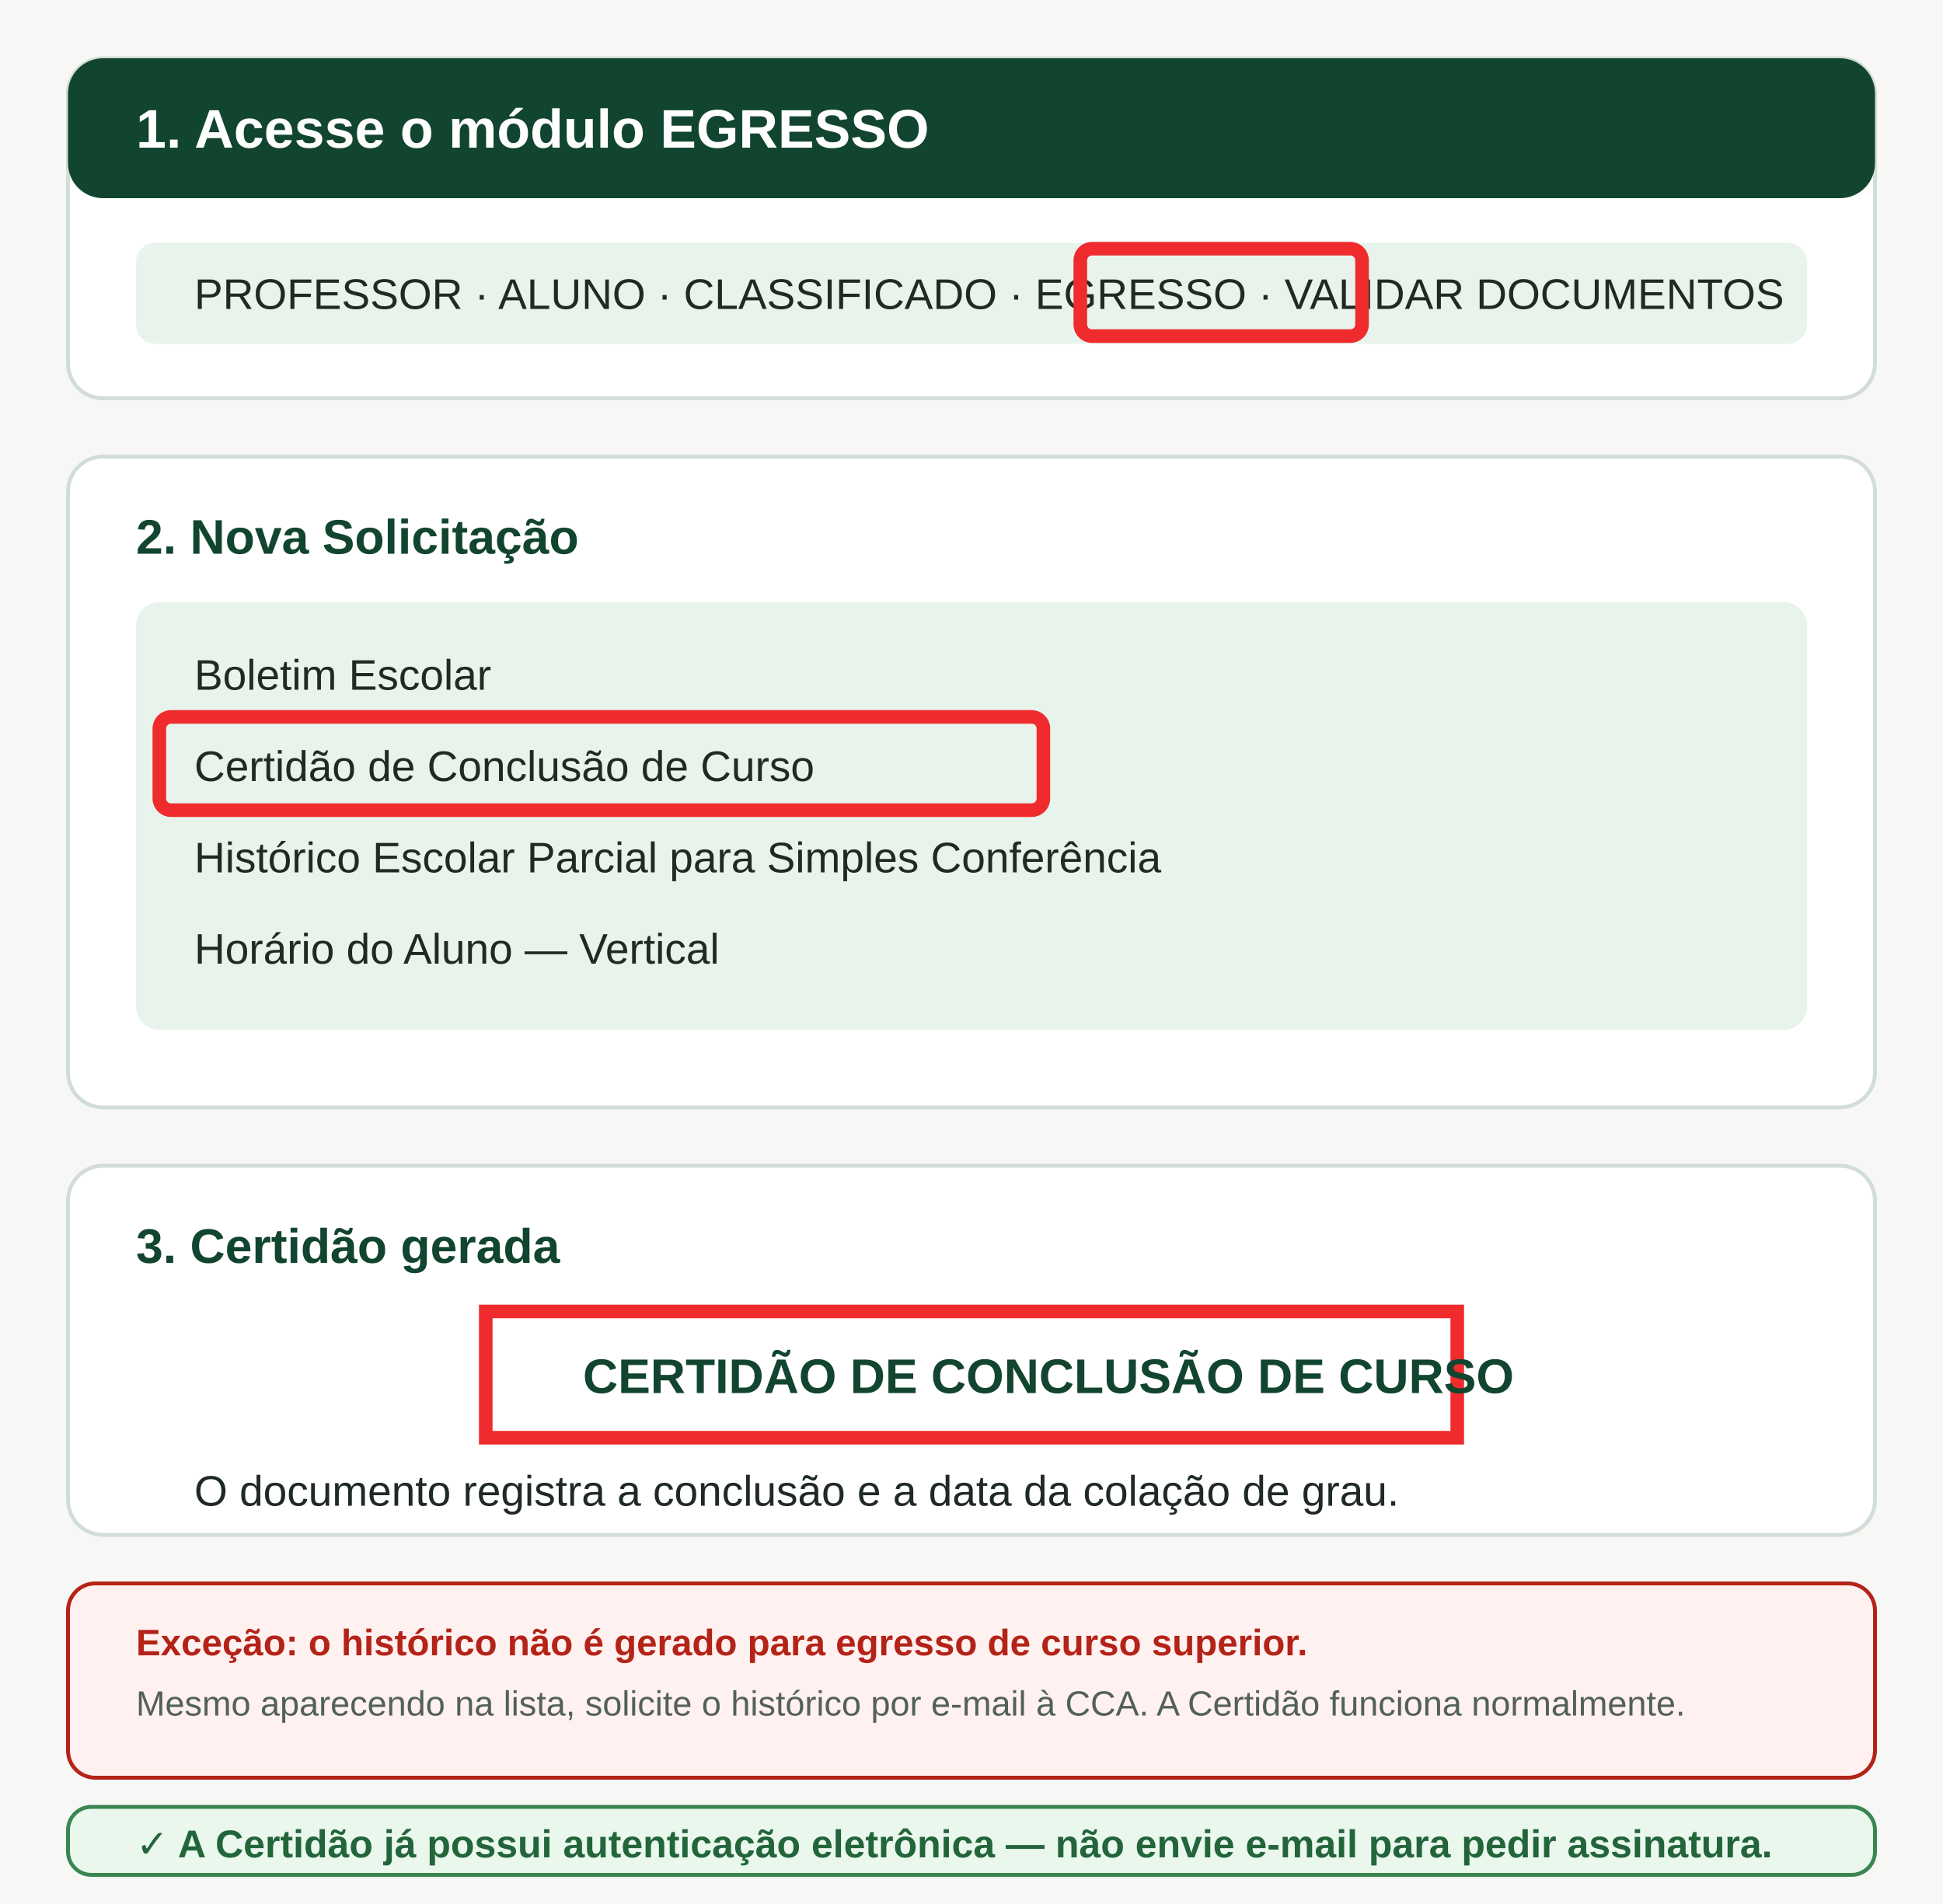
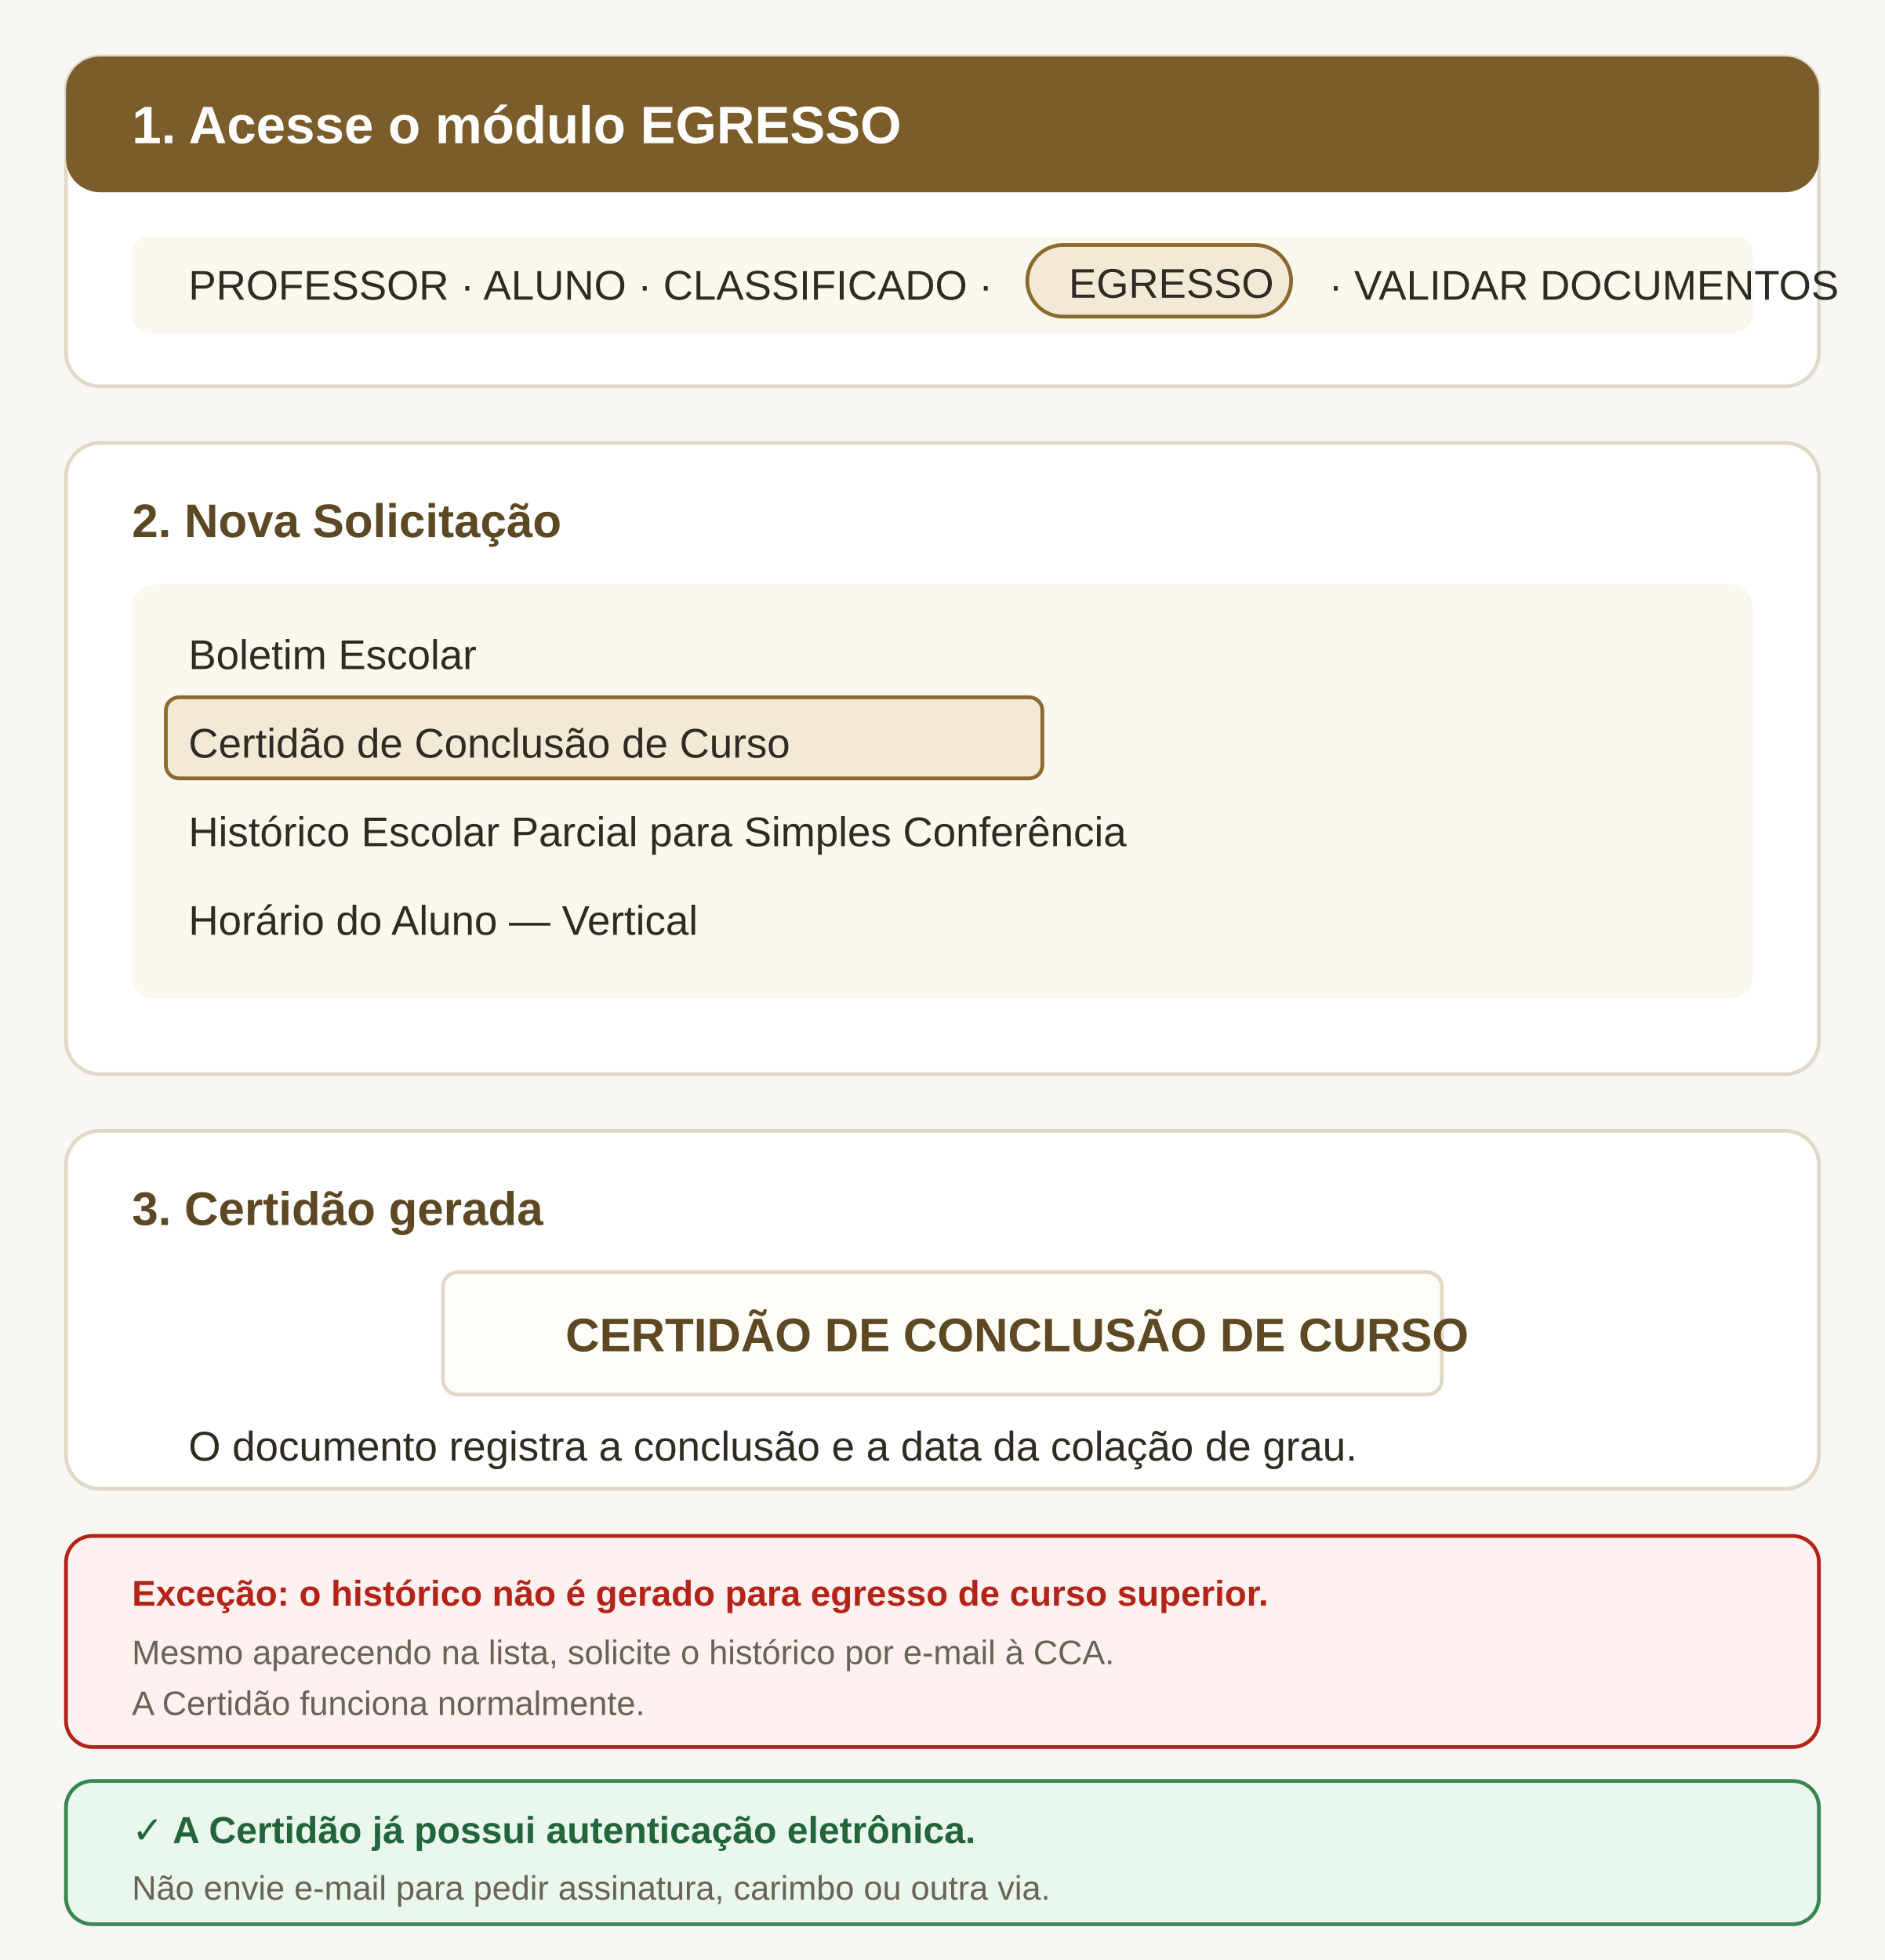
- <svg xmlns="http://www.w3.org/2000/svg" width="1000" height="980" viewBox="0 0 1000 980" role="img" aria-labelledby="t d">
-   <style>.bg{fill:#f7f8f6}.card{fill:#fff;stroke:#d3ddd7;stroke-width:2}.head{fill:#12452f}.soft{fill:#e8f3ec}.red{fill:none;stroke:#ef2b2d;stroke-width:7}.danger{fill:#fff1f0;stroke:#b42318;stroke-width:2}.green{fill:#e9f7ed;stroke:#398651;stroke-width:2}.h{font:700 28px Arial,sans-serif;fill:#fff}.t{font:700 25px Arial,sans-serif;fill:#12452f}.b{font:22px Arial,sans-serif;fill:#202a25}.s{font:18px Arial,sans-serif;fill:#526159}.alert{font:700 19px Arial,sans-serif;fill:#b42318}.ok{font:700 20px Arial,sans-serif;fill:#23653a}</style>
-   <rect class="bg" width="1000" height="980" />
+ <svg xmlns="http://www.w3.org/2000/svg" width="1000" height="1040" viewBox="0 0 1000 1040" role="img" aria-labelledby="t d">
+   <style>
+ .bg{fill:#f8f7f3}.card{fill:#fff;stroke:#e1d8c7;stroke-width:2}.head{fill:#7a5d2a}.soft{fill:#fbf8ef}.selected{fill:#f2ead7;stroke:#8a6a2f;stroke-width:2}.pill{fill:#f2ead7;stroke:#8a6a2f;stroke-width:2}.titlebox{fill:#fffdf8;stroke:#e1d8c7;stroke-width:2}.danger{fill:#fff1f0;stroke:#b42318;stroke-width:2}.green{fill:#e9f7ed;stroke:#398651;stroke-width:2}.h{font:700 28px Arial,sans-serif;fill:#fff}.t{font:700 25px Arial,sans-serif;fill:#5d4824}.b{font:22px Arial,sans-serif;fill:#2f2b22}.s{font:18px Arial,sans-serif;fill:#696257}.alert{font:700 19px Arial,sans-serif;fill:#b42318}.ok{font:700 20px Arial,sans-serif;fill:#23653a}
+ </style>
+   <rect class="bg" width="1000" height="1040" />
  <rect class="card" x="35" y="30" width="930" height="175" rx="18" />
  <rect class="head" x="35" y="30" width="930" height="72" rx="18" />
  <text class="h" x="70" y="76">1. Acesse o módulo EGRESSO</text>
  <rect class="soft" x="70" y="125" width="860" height="52" rx="10" />
-   <text class="b" x="100" y="159">PROFESSOR · ALUNO · CLASSIFICADO · EGRESSO · VALIDAR DOCUMENTOS</text>
-   <rect class="red" x="556" y="128" width="145" height="45" rx="6" />
+   <text class="b" x="100" y="159">PROFESSOR · ALUNO · CLASSIFICADO ·</text>
+   <rect class="pill" x="545" y="130" width="140" height="38" rx="19" />
+   <text class="b" x="567" y="158">EGRESSO</text>
+   <text class="b" x="705" y="159">· VALIDAR DOCUMENTOS</text>
  <rect class="card" x="35" y="235" width="930" height="335" rx="18" />
  <text class="t" x="70" y="285">2. Nova Solicitação</text>
  <rect class="soft" x="70" y="310" width="860" height="220" rx="12" />
  <text class="b" x="100" y="355">Boletim Escolar</text>
+   <rect class="selected" x="88" y="370" width="465" height="43" rx="7" />
  <text class="b" x="100" y="402">Certidão de Conclusão de Curso</text>
  <text class="b" x="100" y="449">Histórico Escolar Parcial para Simples Conferência</text>
  <text class="b" x="100" y="496">Horário do Aluno — Vertical</text>
-   <rect class="red" x="82" y="369" width="455" height="48" rx="6" />
  <rect class="card" x="35" y="600" width="930" height="190" rx="18" />
  <text class="t" x="70" y="650">3. Certidão gerada</text>
-   <rect class="red" x="250" y="675" width="500" height="65" />
+   <rect class="titlebox" x="235" y="675" width="530" height="65" rx="8" />
  <text class="t" x="300" y="717">CERTIDÃO DE CONCLUSÃO DE CURSO</text>
  <text class="b" x="100" y="775">O documento registra a conclusão e a data da colação de grau.</text>
-   <rect class="danger" x="35" y="815" width="930" height="100" rx="14" />
+   <rect class="danger" x="35" y="815" width="930" height="112" rx="14" />
  <text class="alert" x="70" y="852">Exceção: o histórico não é gerado para egresso de curso superior.</text>
-   <text class="s" x="70" y="883">Mesmo aparecendo na lista, solicite o histórico por e-mail à CCA. A Certidão funciona normalmente.</text>
-   <rect class="green" x="35" y="930" width="930" height="35" rx="12" />
-   <text class="ok" x="70" y="956">✓ A Certidão já possui autenticação eletrônica — não envie e-mail para pedir assinatura.</text>
+   <text class="s" x="70" y="883">Mesmo aparecendo na lista, solicite o histórico por e-mail à CCA.</text>
+   <text class="s" x="70" y="910">A Certidão funciona normalmente.</text>
+   <rect class="green" x="35" y="945" width="930" height="76" rx="14" />
+   <text class="ok" x="70" y="978">✓ A Certidão já possui autenticação eletrônica.</text>
+   <text class="s" x="70" y="1008">Não envie e-mail para pedir assinatura, carimbo ou outra via.</text>
</svg>
